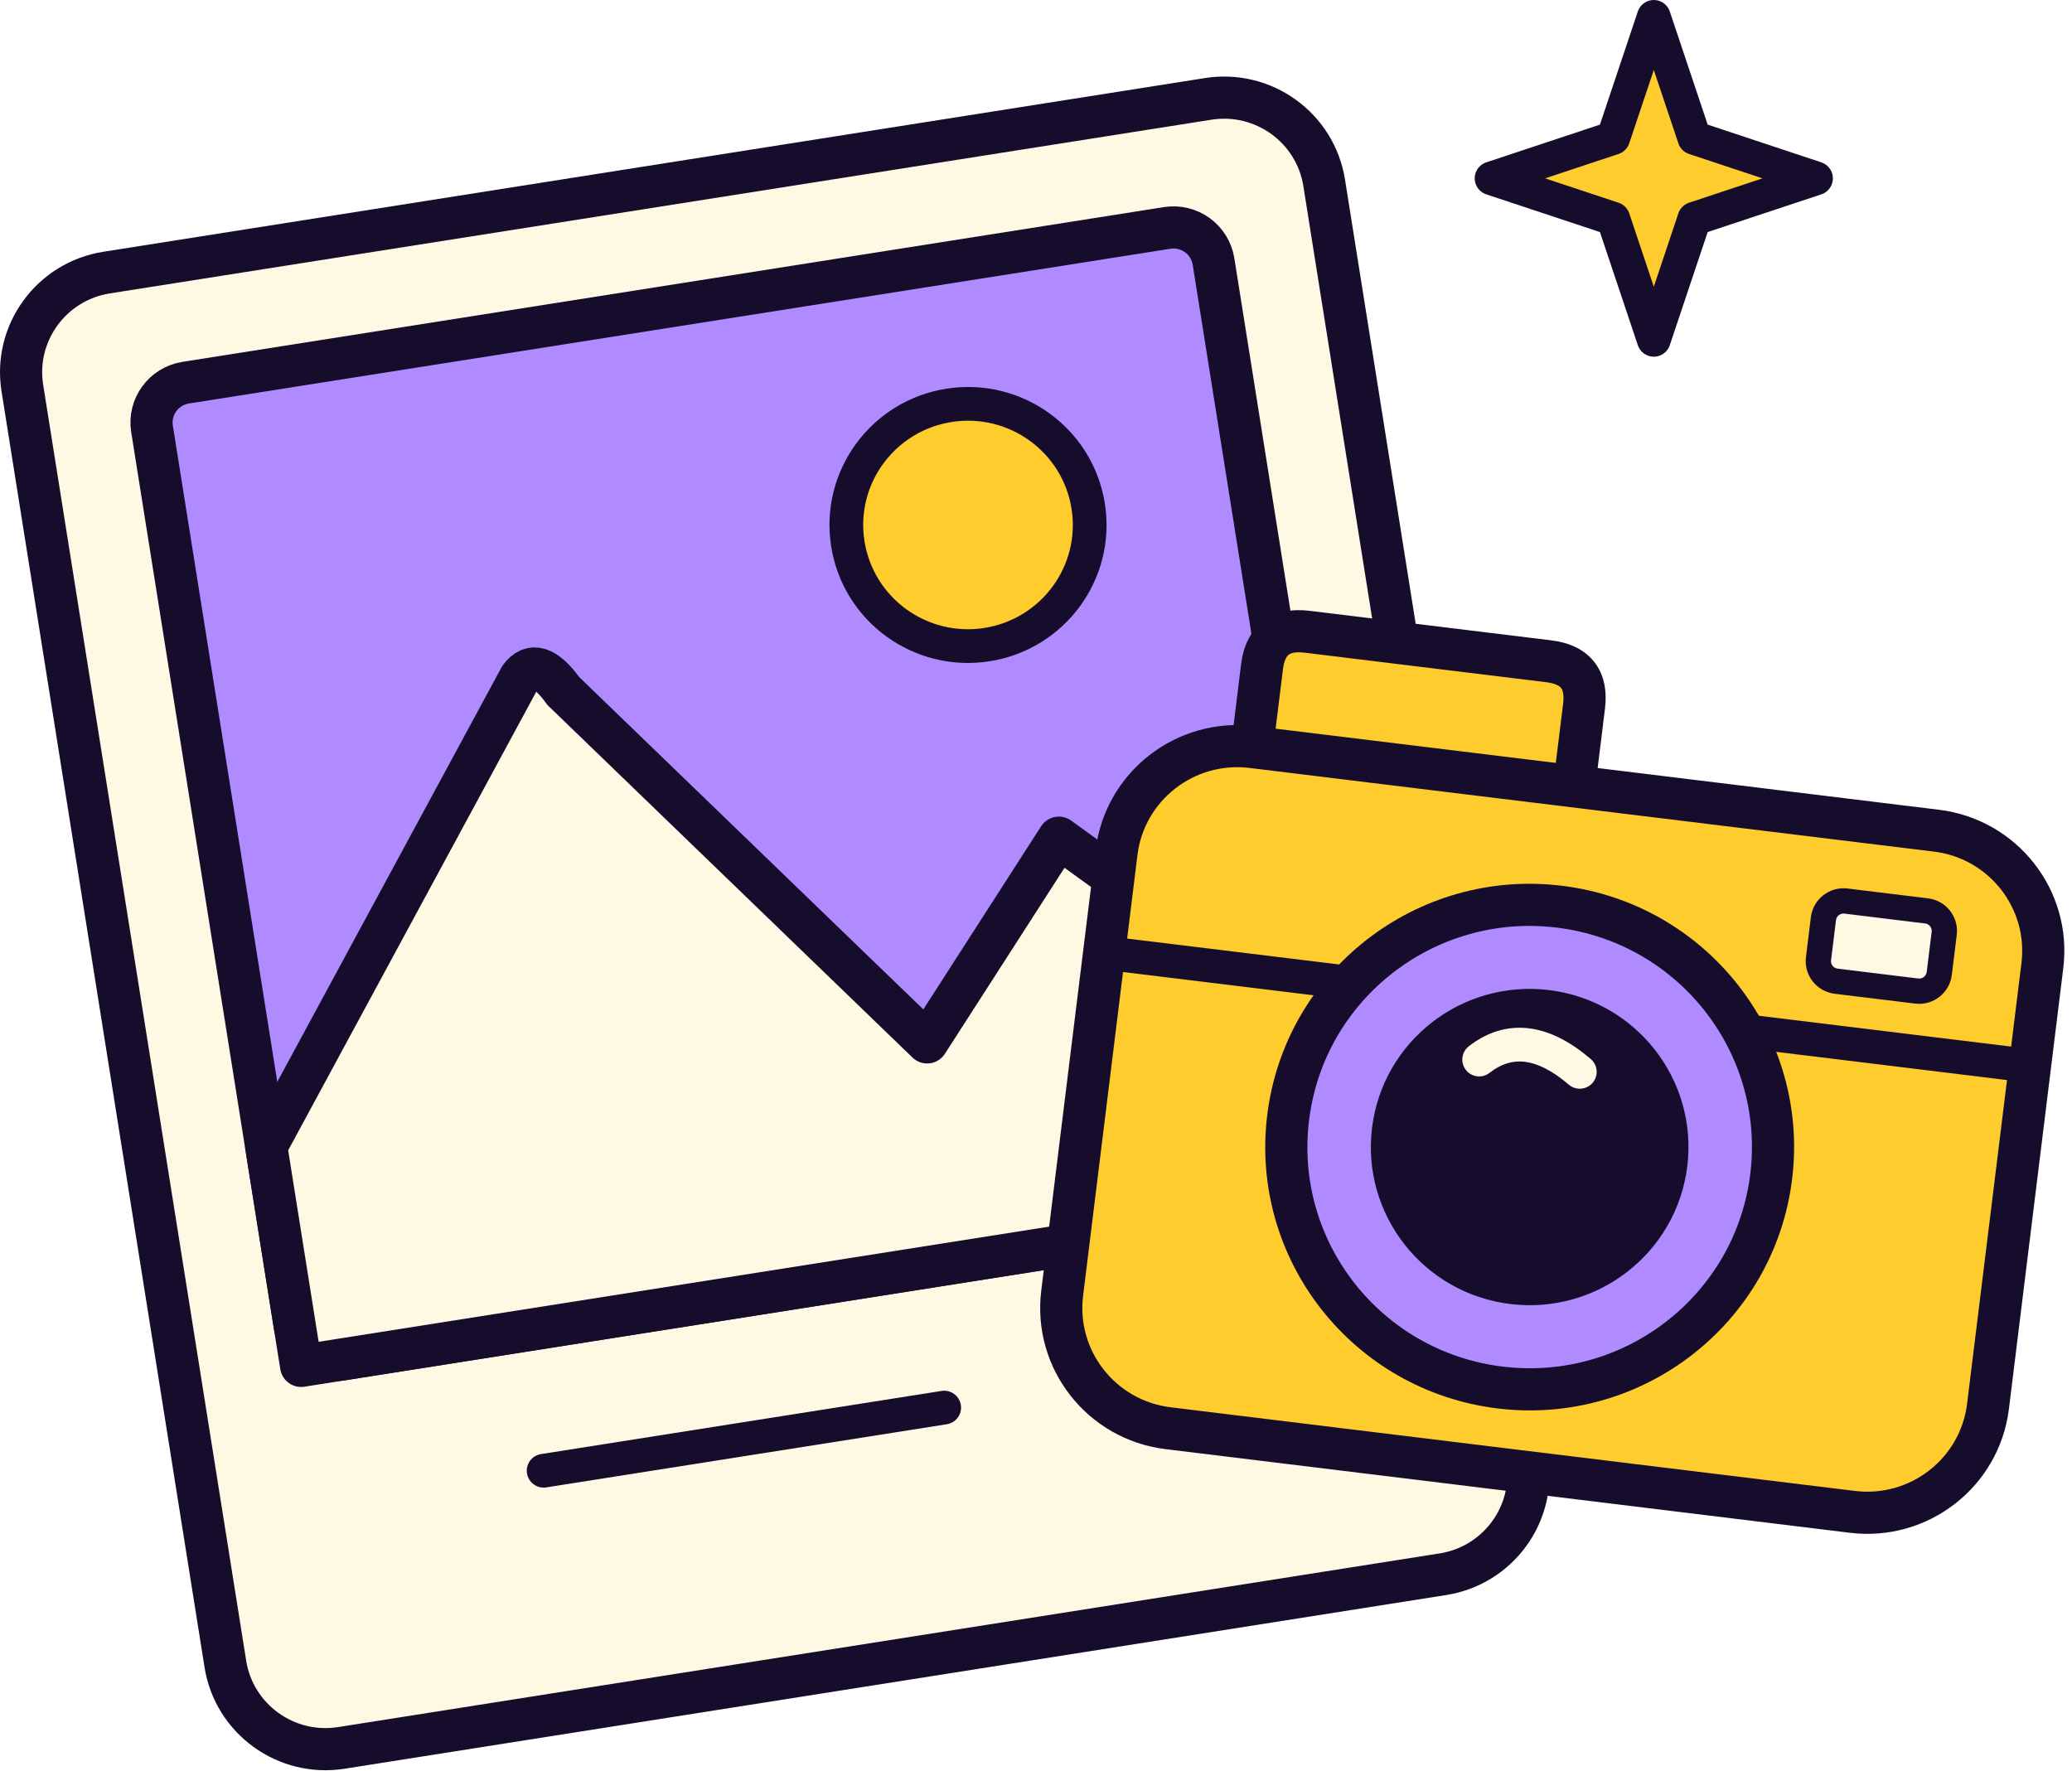
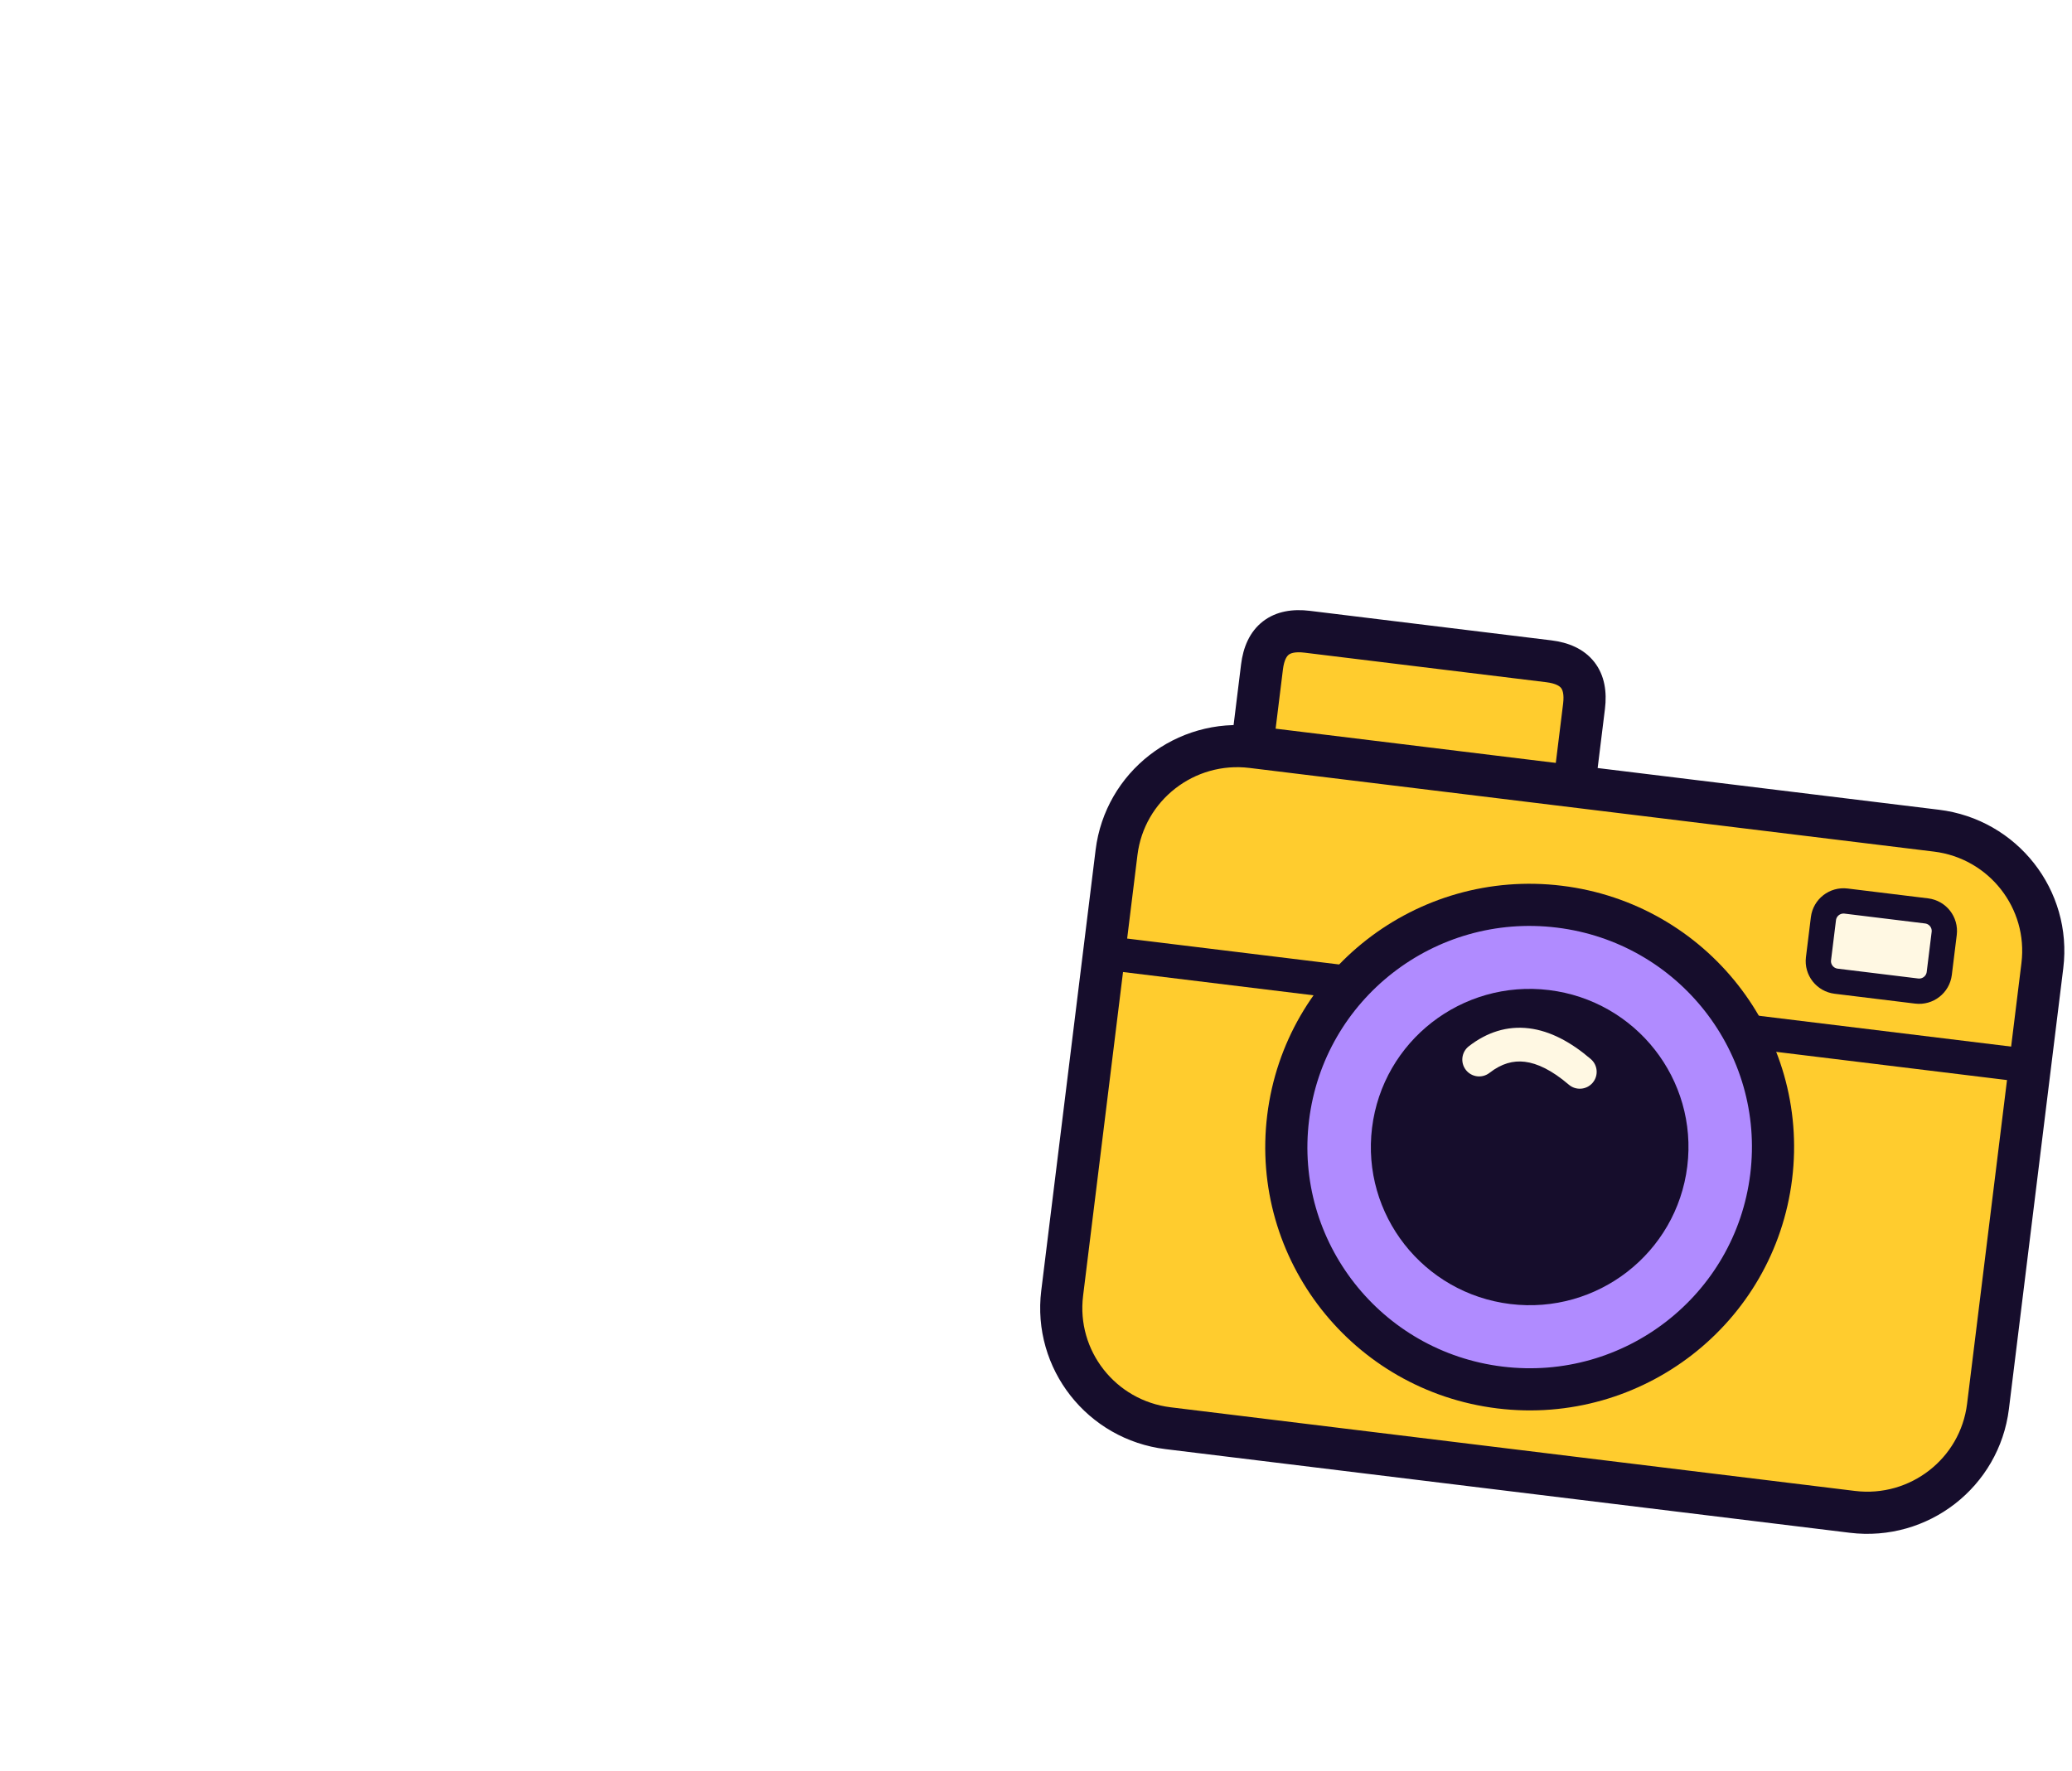
<svg xmlns="http://www.w3.org/2000/svg" preserveAspectRatio="none" overflow="visible" style="display: block;" width="122.88" height="104.992" viewBox="0 0 122.88 104.992" fill="none">
-   <g id="Group">
-     <g id="Group_2">
-       <path id="Vector" d="M71.651 5.865L6.324 16.166C3.044 16.683 0.806 19.749 1.325 23.015L13.365 98.692C13.885 101.957 16.965 104.185 20.245 103.668L85.572 93.367C88.852 92.85 91.09 89.784 90.57 86.518L78.53 10.841C78.011 7.576 74.931 5.348 71.651 5.865Z" fill="#FFF8E3" stroke="#160D2C" stroke-width="2.5" stroke-linecap="round" stroke-linejoin="round" />
-       <path id="Vector_2" d="M69.216 13.519L11.015 22.696C9.703 22.903 8.808 24.129 9.016 25.435L17.482 78.646C17.689 79.952 18.922 80.843 20.233 80.636L78.434 71.459C79.746 71.252 80.641 70.026 80.433 68.72L71.968 15.509C71.76 14.203 70.528 13.312 69.216 13.519Z" fill="#B08BFF" stroke="#160D2C" stroke-width="2.5" stroke-linecap="round" stroke-linejoin="round" />
-       <path id="Vector_3" d="M58.537 38.231C62.473 37.61 65.158 33.931 64.535 30.012C63.911 26.094 60.215 23.421 56.279 24.041C52.344 24.662 49.658 28.342 50.282 32.26C50.905 36.178 54.601 38.852 58.537 38.231Z" fill="#FFCC2E" stroke="#160D2C" stroke-width="2" stroke-linecap="round" stroke-linejoin="round" />
-       <path id="Vector_4" d="M15.789 68.004L30.842 40.176C31.509 39.263 32.363 39.532 33.406 40.984L54.985 61.824L62.794 49.683L79.305 61.625L80.81 71.085L17.858 81.011L15.789 68.004Z" fill="#FFF8E3" stroke="#160D2C" stroke-width="2.5" stroke-linecap="round" stroke-linejoin="round" />
-       <path id="Vector_5" d="M32.083 86.242C31.538 86.328 31.166 86.839 31.253 87.385C31.339 87.93 31.852 88.303 32.398 88.217L32.24 87.229L32.083 86.242ZM56.153 84.471C56.698 84.385 57.07 83.873 56.983 83.328C56.897 82.782 56.384 82.41 55.839 82.496L55.996 83.483L56.153 84.471ZM32.24 87.229L32.398 88.217L56.153 84.471L55.996 83.483L55.839 82.496L32.083 86.242L32.24 87.229Z" fill="#160D2C" />
+   <g id="Group_3">
+     <g id="Vector_6">
+       <path d="M74.11 45.495L74.843 39.554C75.039 37.969 75.932 37.275 77.523 37.469L91.847 39.22C93.438 39.414 94.136 40.304 93.941 41.888L93.208 47.83" fill="#FFCC2E" />
+       <path d="M72.87 45.343C72.785 46.029 73.272 46.652 73.957 46.736C74.643 46.819 75.267 46.332 75.351 45.647L74.11 45.495L72.87 45.343ZM91.967 47.678C91.883 48.363 92.37 48.986 93.055 49.07C93.74 49.154 94.364 48.666 94.449 47.981L93.208 47.83L91.967 47.678ZM74.11 45.495L75.351 45.647L76.084 39.706L74.843 39.554L73.602 39.402L72.87 45.343L74.11 45.495ZM74.843 39.554L76.084 39.706C76.158 39.106 76.335 38.902 76.427 38.831C76.52 38.758 76.765 38.636 77.371 38.71L77.523 37.469L77.677 36.228C76.691 36.108 75.693 36.236 74.893 36.858C74.091 37.482 73.724 38.417 73.602 39.402L74.843 39.554ZM77.523 37.469L77.371 38.71L91.694 40.461L91.847 39.22L92 37.979L77.677 36.228L77.523 37.469ZM91.847 39.22L91.694 40.461C92.3 40.535 92.507 40.712 92.58 40.805C92.652 40.897 92.774 41.137 92.7 41.737L93.941 41.888L95.182 42.04C95.303 41.055 95.174 40.059 94.548 39.261C93.922 38.464 92.986 38.1 92 37.979L91.847 39.22ZM93.941 41.888L92.7 41.737L91.967 47.678L93.208 47.83L94.449 47.981L95.182 42.04L93.941 41.888Z" fill="#160D2C" />
    </g>
-     <g id="Group_3">
-       <g id="Vector_6">
-         <path d="M74.11 45.495L74.843 39.554C75.039 37.969 75.932 37.275 77.523 37.469L91.847 39.22C93.438 39.414 94.136 40.304 93.941 41.888L93.208 47.83" fill="#FFCC2E" />
-         <path d="M72.87 45.343C72.785 46.029 73.272 46.652 73.957 46.736C74.643 46.819 75.267 46.332 75.351 45.647L74.11 45.495L72.87 45.343ZM91.967 47.678C91.883 48.363 92.37 48.986 93.055 49.07C93.74 49.154 94.364 48.666 94.449 47.981L93.208 47.83L91.967 47.678ZM74.11 45.495L75.351 45.647L76.084 39.706L74.843 39.554L73.602 39.402L72.87 45.343L74.11 45.495ZM74.843 39.554L76.084 39.706C76.158 39.106 76.335 38.902 76.427 38.831C76.52 38.758 76.765 38.636 77.371 38.71L77.523 37.469L77.677 36.228C76.691 36.108 75.693 36.236 74.893 36.858C74.091 37.482 73.724 38.417 73.602 39.402L74.843 39.554ZM77.523 37.469L77.371 38.71L91.694 40.461L91.847 39.22L92 37.979L77.677 36.228L77.523 37.469ZM91.847 39.22L91.694 40.461C92.3 40.535 92.507 40.712 92.58 40.805C92.652 40.897 92.774 41.137 92.7 41.737L93.941 41.888L95.182 42.04C95.303 41.055 95.174 40.059 94.548 39.261C93.922 38.464 92.986 38.1 92 37.979L91.847 39.22ZM93.941 41.888L92.7 41.737L91.967 47.678L93.208 47.83L94.449 47.981L95.182 42.04L93.941 41.888Z" fill="#160D2C" />
-       </g>
-       <path id="Vector_7" d="M114.84 49.267L74.257 44.306C70.302 43.823 66.701 46.623 66.216 50.56L62.992 76.702C62.506 80.64 65.319 84.224 69.274 84.707L109.857 89.668C113.812 90.151 117.412 87.351 117.898 83.414L121.122 57.272C121.608 53.334 118.795 49.75 114.84 49.267Z" fill="#FFCC2E" stroke="#160D2C" stroke-width="2.5" stroke-linecap="round" stroke-linejoin="round" />
-       <path id="Vector_8" d="M66.799 55.66C66.251 55.593 65.752 55.983 65.684 56.531C65.617 57.079 66.007 57.578 66.555 57.645L66.677 56.652L66.799 55.66ZM119.074 64.064C119.622 64.131 120.121 63.741 120.189 63.193C120.256 62.645 119.867 62.146 119.318 62.079L119.196 63.072L119.074 64.064ZM66.677 56.652L66.555 57.645L119.074 64.064L119.196 63.072L119.318 62.079L66.799 55.66L66.677 56.652Z" fill="#160D2C" />
-       <path id="Vector_9" d="M88.958 82.293C96.869 83.26 104.069 77.66 105.04 69.785C106.012 61.91 100.386 54.742 92.476 53.775C84.565 52.808 77.365 58.408 76.394 66.283C75.422 74.159 81.048 81.326 88.958 82.293Z" fill="#B08BFF" stroke="#160D2C" stroke-width="2.5" stroke-linecap="round" stroke-linejoin="round" />
-       <path id="Vector_10" d="M89.691 76.349C94.305 76.913 98.506 73.647 99.072 69.053C99.639 64.459 96.357 60.278 91.743 59.714C87.128 59.15 82.928 62.416 82.362 67.01C81.795 71.604 85.076 75.785 89.691 76.349Z" fill="#160D2C" stroke="#160D2C" stroke-width="2" stroke-linecap="round" stroke-linejoin="round" />
-       <path id="Vector_11" d="M87.109 62.053C86.672 62.393 86.594 63.021 86.933 63.457C87.271 63.892 87.9 63.971 88.336 63.631L87.722 62.842L87.109 62.053ZM93.039 64.332C93.459 64.691 94.09 64.641 94.45 64.222C94.809 63.802 94.761 63.171 94.341 62.812L93.69 63.572L93.039 64.332ZM87.722 62.842L88.336 63.631C89.05 63.076 89.735 62.89 90.432 62.975C91.163 63.064 92.03 63.468 93.039 64.332L93.69 63.572L94.341 62.812C93.159 61.8 91.935 61.144 90.677 60.99C89.385 60.832 88.182 61.219 87.109 62.053L87.722 62.842Z" fill="#FFF8E3" />
-       <path id="Vector_12" d="M114.254 54.026L109.479 53.442C108.82 53.361 108.22 53.828 108.139 54.484L107.846 56.861C107.765 57.517 108.234 58.114 108.893 58.195L113.668 58.779C114.327 58.859 114.927 58.392 115.008 57.736L115.301 55.36C115.382 54.703 114.913 54.106 114.254 54.026Z" fill="#FFF8E3" stroke="#160D2C" stroke-width="1.5" stroke-linecap="round" stroke-linejoin="round" />
-     </g>
-     <path id="Vector_13" d="M98.079 1L100.484 8.183L107.699 10.578L100.484 12.972L98.079 20.155L95.674 12.972L88.458 10.578L95.674 8.183L98.079 1Z" fill="#FFCC2E" stroke="#160D2C" stroke-width="2" stroke-linecap="round" stroke-linejoin="round" />
+     <path id="Vector_7" d="M114.84 49.267L74.257 44.306C70.302 43.823 66.701 46.623 66.216 50.56L62.992 76.702C62.506 80.64 65.319 84.224 69.274 84.707L109.857 89.668C113.812 90.151 117.412 87.351 117.898 83.414L121.122 57.272C121.608 53.334 118.795 49.75 114.84 49.267Z" fill="#FFCC2E" stroke="#160D2C" stroke-width="2.5" stroke-linecap="round" stroke-linejoin="round" />
+     <path id="Vector_8" d="M66.799 55.66C66.251 55.593 65.752 55.983 65.684 56.531C65.617 57.079 66.007 57.578 66.555 57.645L66.677 56.652L66.799 55.66ZM119.074 64.064C119.622 64.131 120.121 63.741 120.189 63.193C120.256 62.645 119.867 62.146 119.318 62.079L119.196 63.072L119.074 64.064ZM66.677 56.652L66.555 57.645L119.074 64.064L119.196 63.072L119.318 62.079L66.799 55.66L66.677 56.652Z" fill="#160D2C" />
+     <path id="Vector_9" d="M88.958 82.293C96.869 83.26 104.069 77.66 105.04 69.785C106.012 61.91 100.386 54.742 92.476 53.775C84.565 52.808 77.365 58.408 76.394 66.283C75.422 74.159 81.048 81.326 88.958 82.293Z" fill="#B08BFF" stroke="#160D2C" stroke-width="2.5" stroke-linecap="round" stroke-linejoin="round" />
+     <path id="Vector_10" d="M89.691 76.349C94.305 76.913 98.506 73.647 99.072 69.053C99.639 64.459 96.357 60.278 91.743 59.714C87.128 59.15 82.928 62.416 82.362 67.01C81.795 71.604 85.076 75.785 89.691 76.349Z" fill="#160D2C" stroke="#160D2C" stroke-width="2" stroke-linecap="round" stroke-linejoin="round" />
+     <path id="Vector_11" d="M87.109 62.053C86.672 62.393 86.594 63.021 86.933 63.457C87.271 63.892 87.9 63.971 88.336 63.631L87.722 62.842L87.109 62.053ZM93.039 64.332C93.459 64.691 94.09 64.641 94.45 64.222C94.809 63.802 94.761 63.171 94.341 62.812L93.69 63.572L93.039 64.332ZM87.722 62.842L88.336 63.631C89.05 63.076 89.735 62.89 90.432 62.975C91.163 63.064 92.03 63.468 93.039 64.332L93.69 63.572L94.341 62.812C93.159 61.8 91.935 61.144 90.677 60.99C89.385 60.832 88.182 61.219 87.109 62.053L87.722 62.842Z" fill="#FFF8E3" />
+     <path id="Vector_12" d="M114.254 54.026L109.479 53.442C108.82 53.361 108.22 53.828 108.139 54.484L107.846 56.861C107.765 57.517 108.234 58.114 108.893 58.195L113.668 58.779C114.327 58.859 114.927 58.392 115.008 57.736L115.301 55.36C115.382 54.703 114.913 54.106 114.254 54.026Z" fill="#FFF8E3" stroke="#160D2C" stroke-width="1.5" stroke-linecap="round" stroke-linejoin="round" />
  </g>
</svg>
